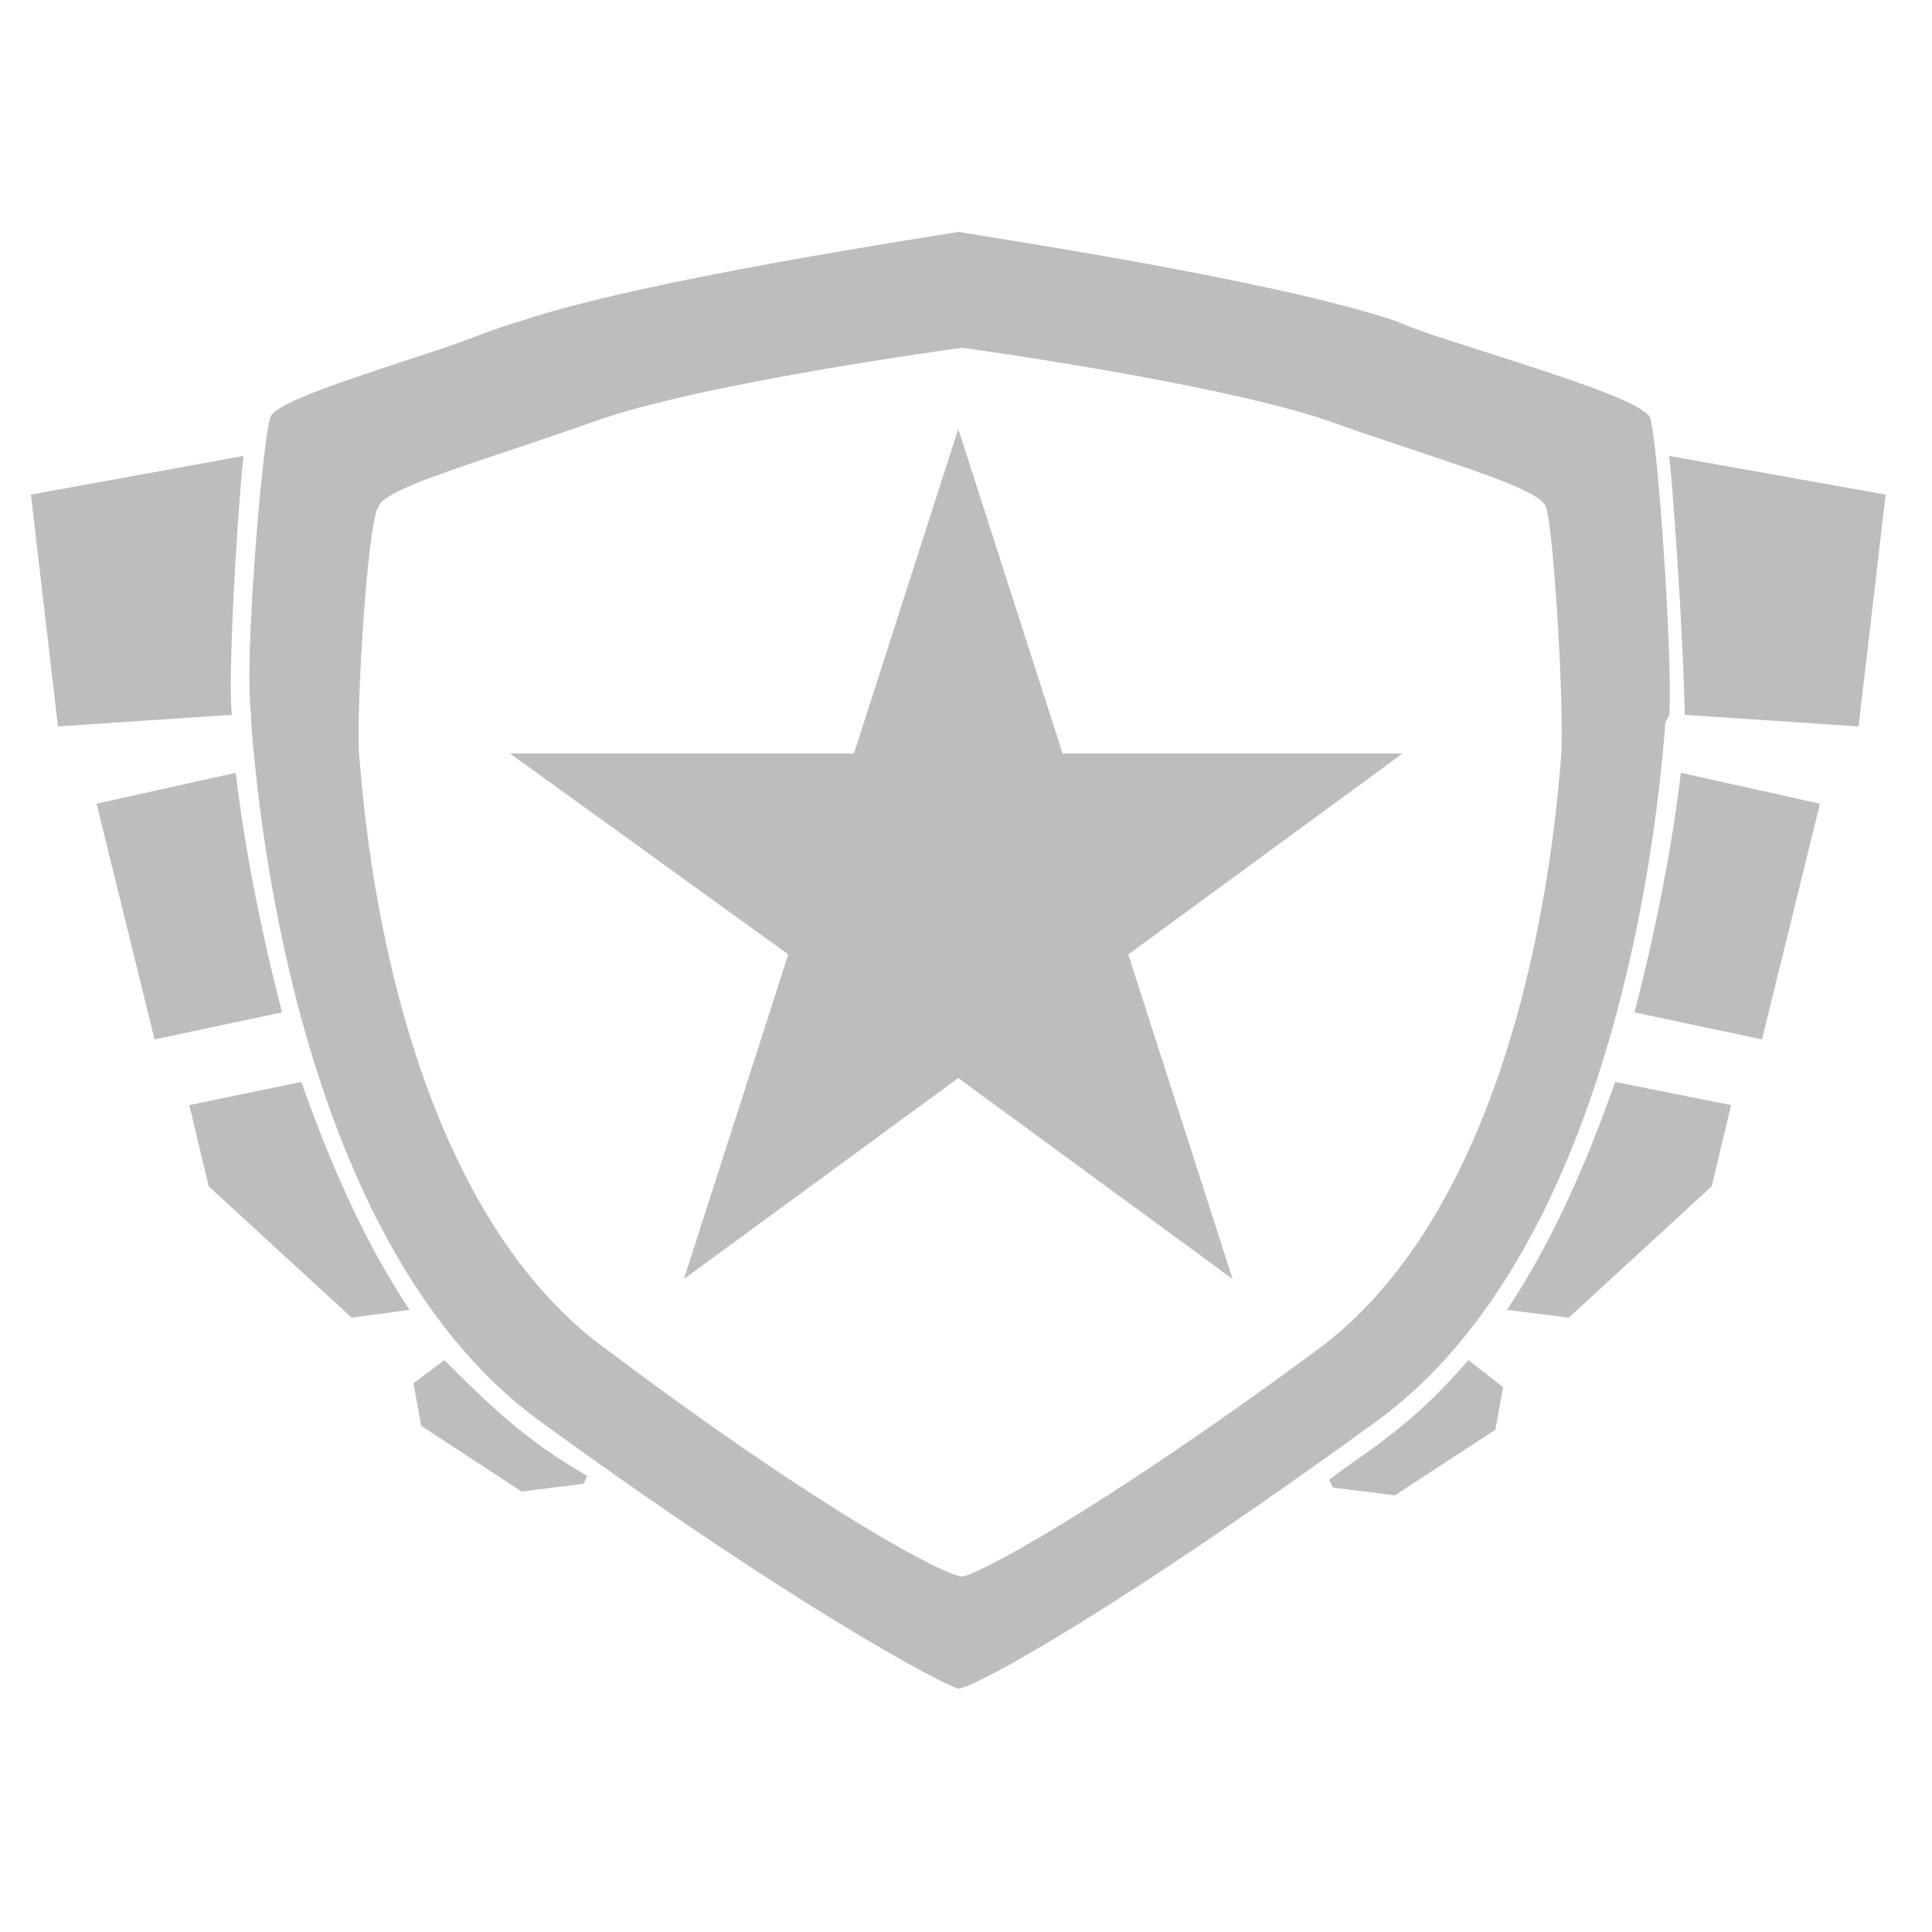
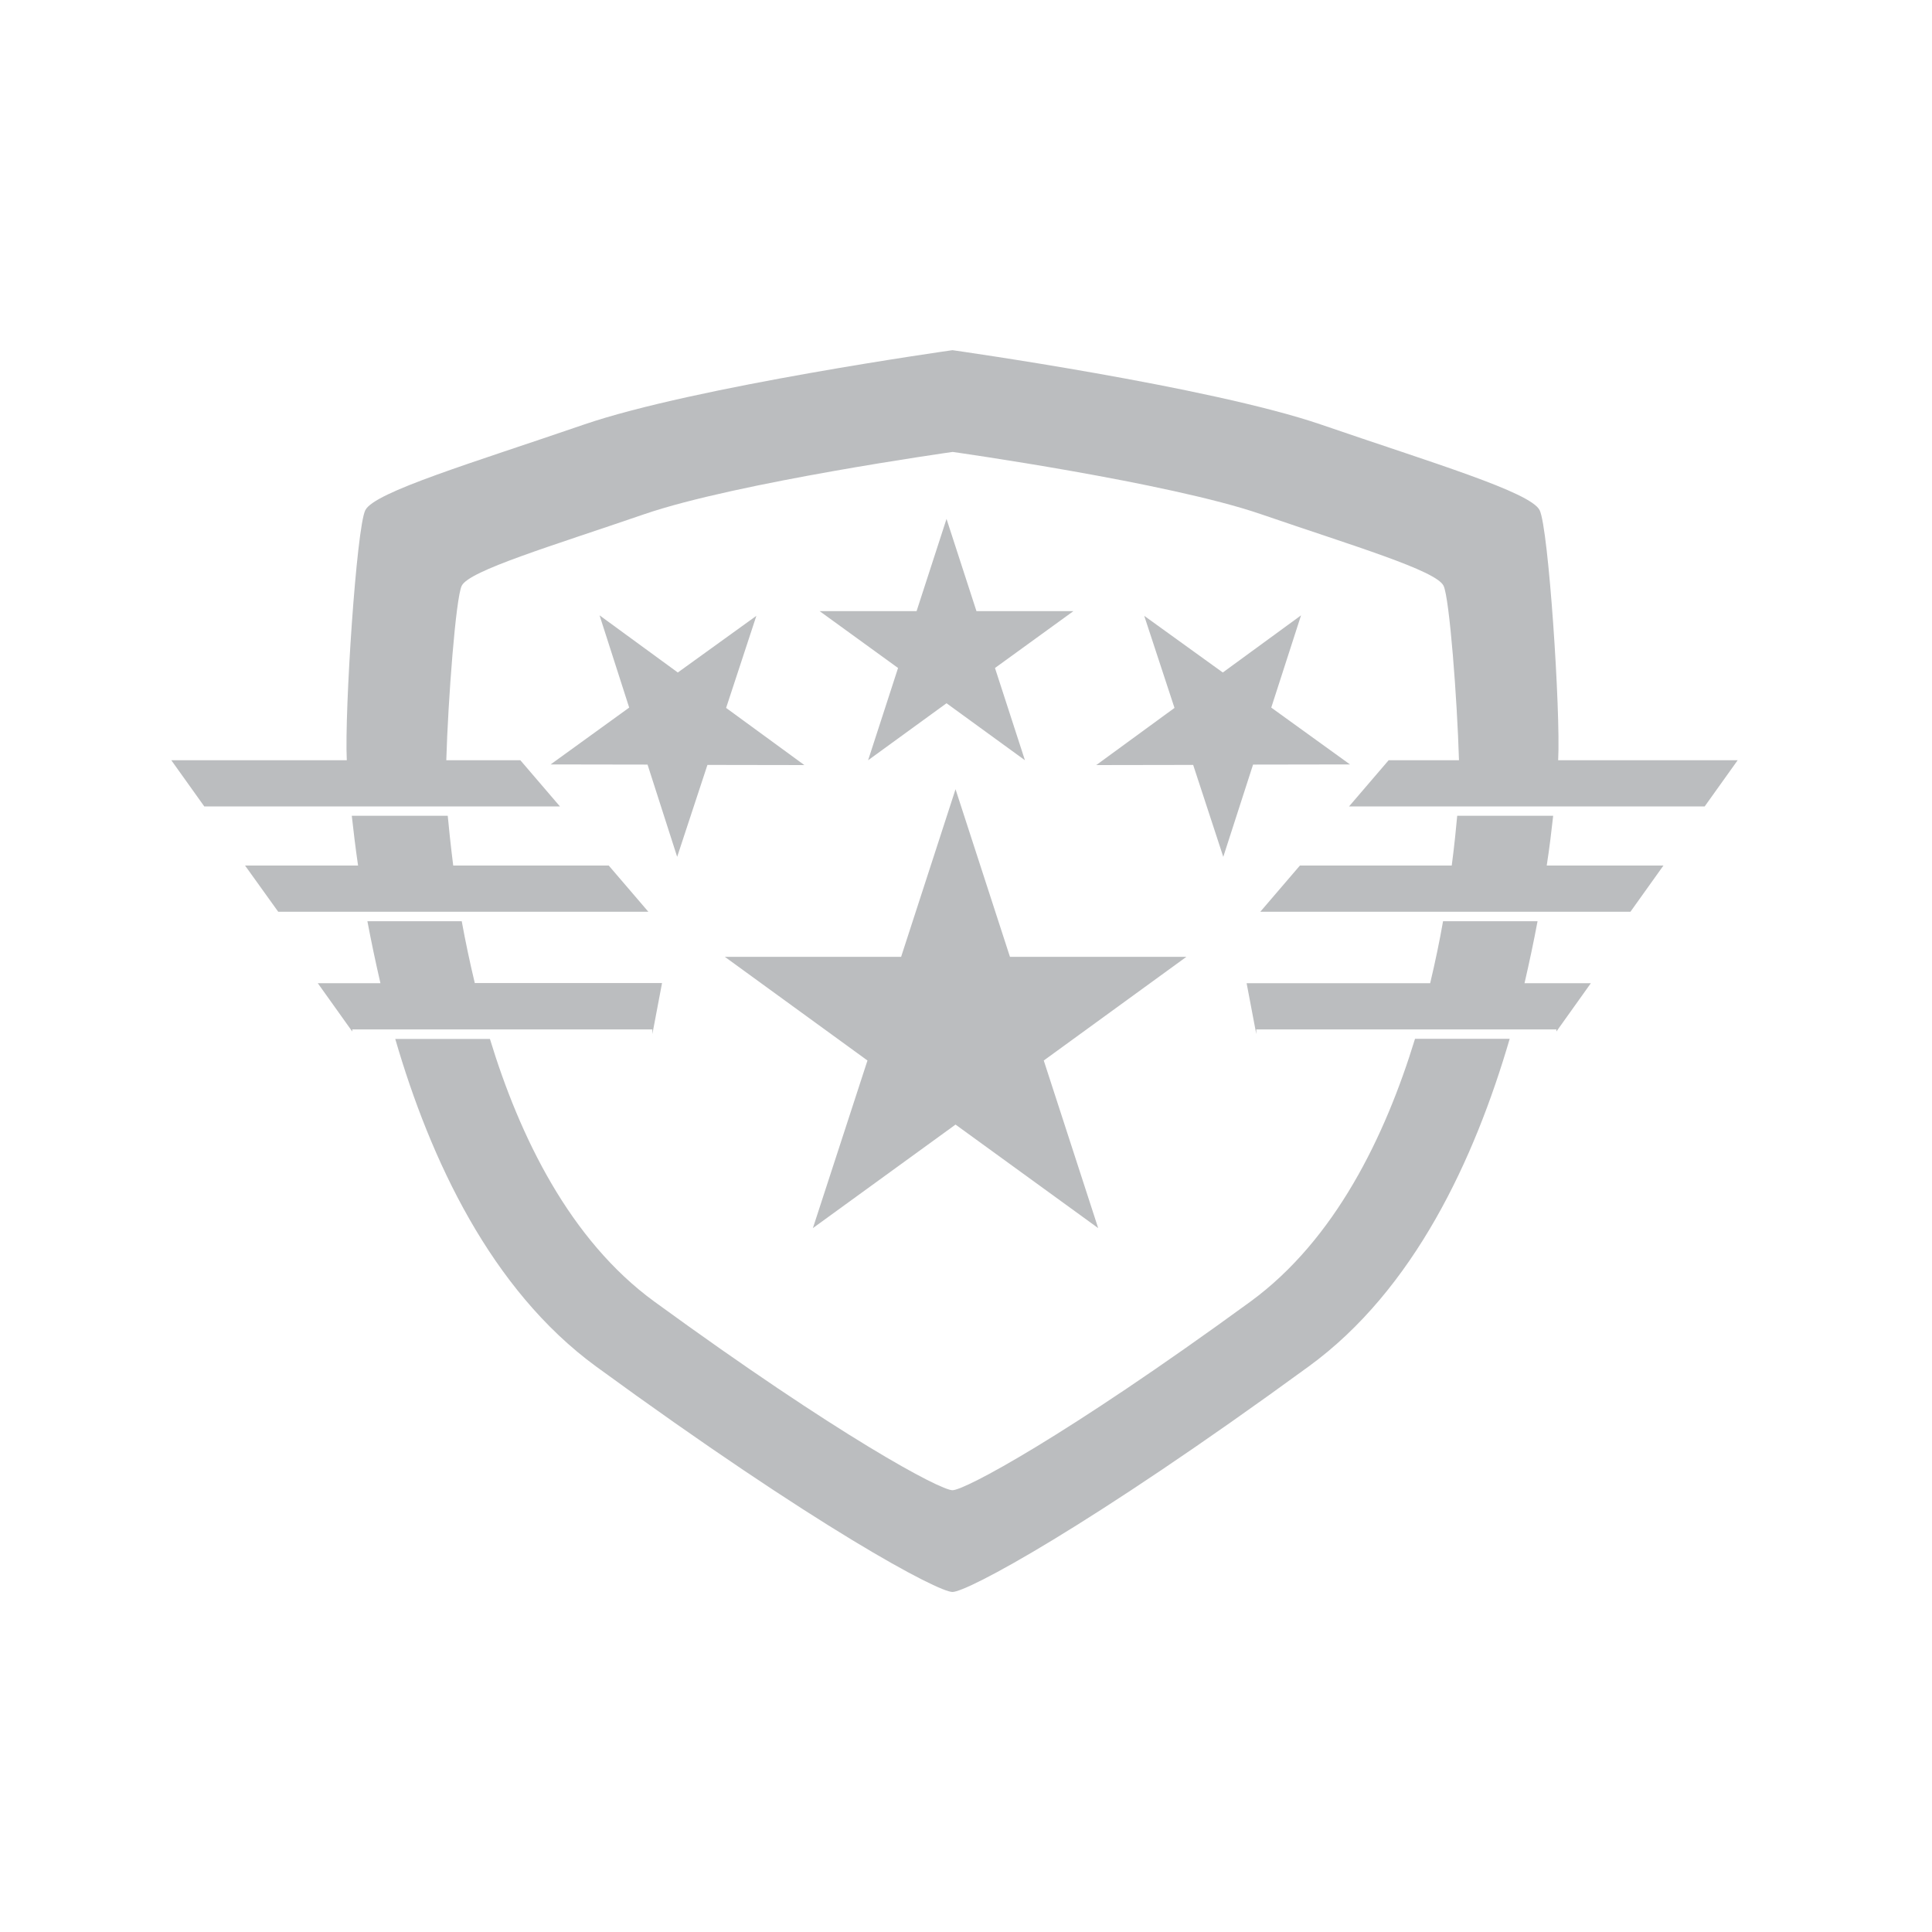
- <svg xmlns="http://www.w3.org/2000/svg" version="1.2" baseProfile="tiny" id="Layer_1" x="0px" y="0px" viewBox="0 0 50 50" xml:space="preserve">
+ <svg xmlns="http://www.w3.org/2000/svg" version="1.2" baseProfile="tiny" id="Layer_1" x="0px" y="0px" viewBox="0 0 1200 1200" xml:space="preserve">
  <style type="text/css">
	.level_icon{fill:#BBBDBF;}
</style>
  <g>
-     <polygon class="level_icon" points="24.8,11.1 27.5,19.5 36.3,19.5 29.2,24.7 31.9,33.1 24.8,27.9 17.7,33.1 20.4,24.7 13.2,19.5    22.1,19.5  " />
-     <g>
-       <path class="level_icon" d="M7.8,28l-2.9,0.6l0.5,2.1l3.7,3.4l1.5-0.2C9.4,32.1,8.5,30,7.8,28z" />
-       <path class="level_icon" d="M6.1,20l-3.6,0.8L4,26.9l3.3-0.7C6.7,23.9,6.3,21.7,6.1,20z" />
-       <path class="level_icon" d="M43.2,18.5c0.1-1.3-0.3-7.2-0.5-7.7c-0.2-0.4-2.4-1.1-4.6-1.8c-0.6-0.2-1.3-0.4-2-0.7    C32.8,7.2,25.3,6.1,24.8,6c-0.5,0.1-8,1.2-11.3,2.3c-0.7,0.2-1.4,0.5-2,0.7C9.4,9.7,7.1,10.4,7,10.8c-0.2,0.5-0.7,6.4-0.5,7.7    l0,0.2c0.3,4,1.7,13.9,7.5,18.1c6.6,4.8,10.4,6.8,10.8,6.9c0.4,0,4.2-2.1,10.8-6.9c5.8-4.2,7.2-14.1,7.5-18.1L43.2,18.5z     M40.4,19.6c-0.1,1-0.7,11.3-6.4,15.4c-5.7,4.2-8.8,5.8-9.1,5.8c-0.4,0-3.5-1.6-9.1-5.8C10,30.9,9.4,20.6,9.3,19.6    c-0.1-1,0.2-6.1,0.5-6.5c0.2-0.5,2.8-1.2,5.6-2.2c2.8-1,9.5-1.9,9.5-1.9s6.6,0.9,9.5,1.9c2.8,1,5.4,1.7,5.6,2.2    C40.2,13.5,40.5,18.5,40.4,19.6z" />
-       <path class="level_icon" d="M6.3,11.8l-5.5,1l0.7,6L6,18.5C5.9,17.6,6.1,13.8,6.3,11.8z" />
-       <path class="level_icon" d="M35.9,37.2c-0.5,0.4-1,0.7-1.5,1.1l0.1,0.2l1.6,0.2l2.6-1.7l0.2-1.1L38,35.2    C37.4,35.9,36.7,36.6,35.9,37.2z" />
-       <path class="level_icon" d="M13.7,37.2c-0.8-0.6-1.5-1.3-2.2-2l-0.8,0.6l0.2,1.1l2.6,1.7l1.6-0.2l0.1-0.2    C14.7,37.9,14.2,37.6,13.7,37.2z" />
-       <path class="level_icon" d="M43.2,11.8c0.2,2,0.4,5.8,0.4,6.7l4.5,0.3l0.7-6L43.2,11.8z" />
-       <path class="level_icon" d="M42.3,26.2l3.3,0.7l1.5-6.1L43.5,20C43.3,21.7,42.9,23.9,42.3,26.2z" />
-       <path class="level_icon" d="M39,33.9l1.6,0.2l3.7-3.4l0.5-2.1l-3-0.6C41.1,30,40.2,32.1,39,33.9z" />
-     </g>
+     <path fill-rule="evenodd" class="level_icon" d="M-3560.4,5819.3c2.4-21.2,2.4-45.1,0-63.4h265.1c-11.9,20.6-28.7,44.5-47.8,63.4   H-3560.4z" />
+     <path fill-rule="evenodd" class="level_icon" d="M-4064.4,5855.7c28.7,109.9,129,188.3,248.4,188.3c119.4,0,222.1-78.5,248.4-188.3   h200.6c-43,43-97.9,73.7-157.6,102.3c-59.7,97.9-167.2,164.8-291.4,164.8s-231.7-66.9-289-164.8c-62.1-28.7-117-59.4-160-102.3   H-4064.4z" />
+     <path fill-rule="evenodd" class="level_icon" d="M-4069.1,5755.9c-4.8,18.3-4.8,42.1,0,63.4h-219.7c-19.1-18.9-33.4-42.7-47.8-63.4   H-4069.1z" />
+     <path fill-rule="evenodd" class="level_icon" d="M-3266.6,5635.6c-2.4,31-7.2,54.7-19.1,80.9h-281.8c-26.3-109.9-129-188.4-248.4-188.4   c-119.4,0-219.7,78.5-248.4,188.4h-281.8c-9.6-26.3-16.7-49.9-19.1-80.9c0-11.9,9.6-19.1,19.1-19.1h238.8   c59.7-100.3,167.2-167.2,291.4-167.2s231.7,66.9,291.4,167.2h238.8C-3276.2,5616.5-3266.6,5623.7-3266.6,5635.6z" />
  </g>
+   <path fill-rule="evenodd" class="level_icon" d="M-3816,5564.9c-120.6,0-221.2,100.5-221.2,221.2c0,120.6,100.5,221.2,221.2,221.2  c122.9,0,221.2-100.5,221.2-221.2C-3594.8,5665.5-3693.1,5564.9-3816,5564.9z M-3730.8,5914.2l-85.2-61.9l-85.2,61.9l32.5-100.2  l-85.2-61.9h105.3l32.6-100.2l32.5,100.2h105.3l-85.2,61.9L-3730.8,5914.2z" />
+   <path class="level_icon" d="M-3867,3233" />
+   <polygon class="level_icon" points="-3792.5,4328.7 -3736.6,4500.9 -3555.7,4500.9 -3702.1,4607.1 -3646.1,4779.2 -3792.5,4672.9   -3938.9,4779.2 -3883,4607.1 -4029.4,4500.9 -3848.5,4500.9 " />
+   <path class="level_icon" d="M-4135.5,2258.4l-57.7,11.9l10.2,42.3l72.7,66.7l30.1-4.5C-4104.4,2339.4-4122.3,2298.9-4135.5,2258.4" />
+   <path class="level_icon" d="M-4168.6,2100l-72.2,15.5l30.2,120.9l64.5-13.8C-4158.2,2176.7-4165,2133.2-4168.6,2100" />
+   <path class="level_icon" d="M-3434.5,2070.3c2.3-24.9-6-143.3-10.6-152.6c-3.6-7.2-47.9-22.1-90.7-36.4c-12.6-4.2-26-8.7-39.7-13.4  c-64.2-22.1-212.5-43.6-223.1-45.1c-10.8,1.5-159,23-223.2,45.1c-13.6,4.7-27,9.2-39.6,13.4c-42.8,14.4-87,29.2-90.7,36.5  c-4.6,9.2-12.9,127.6-10.6,152.6l0.3,4.1c6.5,79.9,34.1,274.8,149.5,359c131.1,95.7,205.4,135.8,214.3,136.4  c8.8-0.6,83.1-40.7,214.2-136.4c115.4-84.2,143-279,149.5-359L-3434.5,2070.3z M-3489.5,2091.3c-1.9,20.3-13.9,223.8-126.7,306.1  c-112.8,82.3-173.9,114.7-181.3,114.7c-7.4,0-68.5-32.4-181.3-114.7c-112.9-82.3-124.9-285.8-126.7-306.1  c-1.8-20.3,4.6-120.3,9.2-129.5c4.6-9.3,54.6-24,111-43.5c56.4-19.4,187.8-37.9,187.8-37.9s131.3,18.5,187.7,37.9  c56.4,19.5,106.4,34.2,111,43.5C-3494.1,1971-3487.6,2070.9-3489.5,2091.3" />
+   <path class="level_icon" d="M-4164.3,1937.8l-108.6,19.5l14,118.2l87.6-5.1C-4172.8,2052.3-4169.1,1977.5-4164.3,1937.8" />
+   <path class="level_icon" d="M-3579.2,2440.4c-10.2,7.4-20,14.5-29.5,21.3l1.3,3.4l31.4,3l50.9-34.2l4.9-22l-16.3-11.5  C-3549.3,2415.3-3563.4,2428.8-3579.2,2440.4" />
+   <path class="level_icon" d="M-4018,2440.4c-15.9-11.6-30.1-25.2-42.9-40.3l-16.5,11.7l4.9,22l51,34.2l31.4-3l1.4-3.7  C-3998.2,2454.7-4007.9,2447.8-4018,2440.4" />
+   <path class="level_icon" d="M-3432.9,1937.6c4.8,39.6,8.5,114.5,7.1,132.8l88.9,5.1l14-118.2L-3432.9,1937.6z" />
+   <path class="level_icon" d="M-3451.1,2222.3l65.8,14.1l30.2-120.9l-73.5-15.8C-3432.3,2132.9-3439,2176.4-3451.1,2222.3" />
+   <path class="level_icon" d="M-3516.9,2374.6l31.3,4.7l72.7-66.7l10.2-42.3l-58.9-12.1C-3474.8,2298.6-3492.7,2339.3-3516.9,2374.6" />
+   <path class="level_icon" d="M-4135.5,1035.5l-57.7,11.9l10.2,42.3l72.7,66.7l30.1-4.5C-4104.4,1116.5-4122.3,1076-4135.5,1035.5" />
+   <path class="level_icon" d="M-4168.6,877.1l-72.2,15.5l30.2,120.9l64.5-13.8C-4158.2,953.8-4165,910.3-4168.6,877.1" />
+   <path class="level_icon" d="M-3434.5,847.4c2.3-24.9-6-143.3-10.6-152.6c-3.6-7.2-47.9-22.1-90.7-36.4c-12.6-4.2-26-8.7-39.7-13.4  c-64.2-22.1-212.5-43.6-223.1-45.1c-10.8,1.5-159,23-223.2,45.1c-13.6,4.7-27,9.2-39.6,13.4c-42.8,14.4-87,29.2-90.7,36.5  c-4.6,9.2-12.9,127.6-10.6,152.6l0.3,4.1c6.5,79.9,34.1,274.8,149.5,359c131.1,95.7,205.4,135.8,214.3,136.4  c8.8-0.6,83.1-40.7,214.2-136.4c115.4-84.2,143-279,149.5-359L-3434.5,847.4z M-3489.5,868.4c-1.9,20.3-13.9,223.8-126.7,306.1  c-112.8,82.3-173.9,114.7-181.3,114.7c-7.4,0-68.5-32.4-181.3-114.7c-112.9-82.3-124.9-285.8-126.7-306.1  c-1.8-20.3,4.6-120.3,9.2-129.5c4.6-9.3,54.6-24,111-43.5c56.4-19.4,187.8-37.9,187.8-37.9s131.3,18.5,187.7,37.9  c56.4,19.5,106.4,34.2,111,43.5C-3494.1,748.1-3487.6,848-3489.5,868.4" />
+   <path class="level_icon" d="M-4164.3,714.9l-108.6,19.5l14,118.2l87.6-5.1C-4172.8,829.4-4169.1,754.6-4164.3,714.9" />
+   <path class="level_icon" d="M-3579.2,1217.5c-10.2,7.4-20,14.5-29.5,21.3l1.3,3.4l31.4,3l50.9-34.2l4.9-22l-16.3-11.5  C-3549.3,1192.4-3563.4,1205.9-3579.2,1217.5" />
+   <path class="level_icon" d="M-4018,1217.5c-15.9-11.6-30.1-25.2-42.9-40.3l-16.5,11.7l4.9,22l51,34.2l31.4-3l1.4-3.7  C-3998.2,1231.8-4007.9,1224.9-4018,1217.5" />
+   <path class="level_icon" d="M-3432.9,714.7c4.8,39.6,8.5,114.5,7.1,132.8l88.9,5.1l14-118.2L-3432.9,714.7z" />
+   <path class="level_icon" d="M-3451.1,999.4l65.8,14.1l30.2-120.9l-73.5-15.8C-3432.3,910-3439,953.5-3451.1,999.4" />
+   <path class="level_icon" d="M-3516.9,1151.7l31.3,4.7l72.7-66.7l10.2-42.3l-58.9-12.1C-3474.8,1075.7-3492.7,1116.3-3516.9,1151.7" />
+   <path class="level_icon" d="M-4125.2,3437l-57.7,11.9l10.2,42.3l72.7,66.7l30.1-4.5C-4094.1,3518-4112,3477.5-4125.2,3437" />
+   <path class="level_icon" d="M-4158.3,3278.6l-72.2,15.5l30.2,120.9l64.5-13.8C-4147.9,3355.4-4154.7,3311.8-4158.3,3278.6" />
+   <path class="level_icon" d="M-3424.2,3248.9c2.3-24.9-6-143.3-10.6-152.6c-3.6-7.2-47.9-22.1-90.7-36.4c-12.6-4.2-26-8.7-39.7-13.4  c-64.2-22.1-212.5-43.6-223.1-45.1c-10.8,1.5-159,23-223.2,45.1c-13.6,4.7-27,9.2-39.6,13.4c-42.8,14.4-87,29.2-90.7,36.5  c-4.6,9.2-12.9,127.6-10.6,152.6l0.3,4.1c6.5,79.9,34.1,274.8,149.5,359c131.1,95.7,205.4,135.8,214.3,136.4  c8.8-0.6,83.1-40.7,214.2-136.4c115.4-84.2,143-279,149.5-359L-3424.2,3248.9z M-3479.1,3269.9c-1.9,20.3-13.9,223.8-126.7,306.1  c-112.8,82.3-173.9,114.7-181.3,114.7c-7.4,0-68.5-32.4-181.3-114.7c-112.9-82.3-124.9-285.8-126.7-306.1  c-1.8-20.3,4.6-120.3,9.2-129.5c4.6-9.3,54.6-24,111-43.5c56.4-19.4,187.8-37.9,187.8-37.9s131.3,18.5,187.7,37.9  c56.4,19.5,106.4,34.2,111,43.5C-3483.7,3149.6-3477.3,3249.6-3479.1,3269.9" />
+   <path class="level_icon" d="M-4154,3116.4l-108.6,19.5l14,118.2l87.6-5.1C-4162.5,3230.9-4158.8,3156.1-4154,3116.4" />
+   <path class="level_icon" d="M-3568.9,3619c-10.2,7.4-20,14.5-29.5,21.3l1.3,3.4l31.4,3l50.9-34.2l4.9-22l-16.3-11.5  C-3538.9,3593.9-3553.1,3607.5-3568.9,3619" />
+   <path class="level_icon" d="M-4007.7,3619c-15.9-11.6-30.1-25.2-42.9-40.3l-16.5,11.7l4.9,22l51,34.2l31.4-3l1.4-3.7  C-3987.9,3633.4-3997.6,3626.4-4007.7,3619" />
+   <path class="level_icon" d="M-3422.6,3116.2c4.8,39.6,8.5,114.5,7.1,132.8l88.9,5.1l14-118.2L-3422.6,3116.2z" />
+   <path class="level_icon" d="M-3440.8,3400.9l65.8,14.1l30.2-120.9l-73.5-15.8C-3421.9,3311.5-3428.6,3355.1-3440.8,3400.9" />
+   <path class="level_icon" d="M-3506.6,3553.2l31.3,4.7l72.7-66.7l10.2-42.3l-58.9-12.1C-3464.5,3477.2-3482.4,3517.9-3506.6,3553.2" />
+   <path class="level_icon" d="M-4125.2,4658.3l-57.7,11.9l10.2,42.3l72.7,66.7l30.1-4.5C-4094.1,4739.4-4112,4698.9-4125.2,4658.3" />
+   <path class="level_icon" d="M-4158.3,4500l-72.2,15.5l30.2,120.9l64.5-13.8C-4147.9,4576.7-4154.7,4533.1-4158.3,4500" />
+   <path class="level_icon" d="M-3424.2,4470.3c2.3-24.9-6-143.3-10.6-152.6c-3.6-7.2-47.9-22.1-90.7-36.4c-12.6-4.2-26-8.7-39.7-13.4  c-64.2-22.1-212.5-43.6-223.1-45.1c-10.8,1.5-159,23-223.2,45.1c-13.6,4.7-27,9.2-39.6,13.4c-42.8,14.4-87,29.2-90.7,36.5  c-4.6,9.2-12.9,127.6-10.6,152.6l0.3,4.1c6.5,79.9,34.1,274.8,149.5,359c131.1,95.7,205.4,135.8,214.3,136.4  c8.8-0.6,83.1-40.7,214.2-136.4c115.4-84.2,143-279,149.5-359L-3424.2,4470.3z M-3479.1,4491.3c-1.9,20.3-13.9,223.8-126.7,306.1  c-112.8,82.3-173.9,114.7-181.3,114.7c-7.4,0-68.5-32.4-181.3-114.7c-112.9-82.3-124.9-285.8-126.7-306.1  c-1.8-20.3,4.6-120.3,9.2-129.5c4.6-9.3,54.6-24,111-43.5c56.4-19.4,187.8-37.9,187.8-37.9s131.3,18.5,187.7,37.9  c56.4,19.5,106.4,34.2,111,43.5C-3483.7,4371-3477.3,4470.9-3479.1,4491.3" />
+   <path class="level_icon" d="M-4154,4337.8l-108.6,19.5l14,118.2l87.6-5.1C-4162.5,4452.2-4158.8,4377.5-4154,4337.8" />
+   <path class="level_icon" d="M-3568.9,4840.4c-10.2,7.4-20,14.5-29.5,21.3l1.3,3.4l31.4,3l50.9-34.2l4.9-22l-16.3-11.5  C-3538.9,4815.3-3553.1,4828.8-3568.9,4840.4" />
+   <path class="level_icon" d="M-4007.7,4840.4c-15.9-11.6-30.1-25.2-42.9-40.3l-16.5,11.7l4.9,22l51,34.2l31.4-3l1.4-3.7  C-3987.9,4854.7-3997.6,4847.7-4007.7,4840.4" />
+   <path class="level_icon" d="M-3422.6,4337.5c4.8,39.6,8.5,114.5,7.1,132.8l88.9,5.1l14-118.2L-3422.6,4337.5z" />
+   <path class="level_icon" d="M-3440.8,4622.3l65.8,14.1l30.2-120.9l-73.5-15.8C-3421.9,4532.9-3428.6,4576.4-3440.8,4622.3" />
+   <path class="level_icon" d="M-3506.6,4774.5l31.3,4.7l72.7-66.7l10.2-42.3l-58.9-12.1C-3464.5,4698.6-3482.4,4739.2-3506.6,4774.5" />
+   <path class="level_icon" d="M-3798.6,819.9c-65.8,0-119.2,53.4-119.2,119.2c0,65.8,53.4,119.2,119.2,119.2  c65.8,0,119.2-53.4,119.2-119.2C-3679.4,873.3-3732.8,819.9-3798.6,819.9z M-3798.6,1049.4c-60.8,0-110.2-49.4-110.2-110.2  c0-60.8,49.4-110.2,110.2-110.2c60.8,0,110.2,49.4,110.2,110.2C-3688.4,999.9-3737.8,1049.4-3798.6,1049.4z" />
+   <path class="level_icon" d="M-3798.6,847.5c-50.5,0-91.6,41.1-91.6,91.7c0,50.5,41.1,91.6,91.6,91.6c50.5,0,91.7-41.1,91.7-91.6  C-3706.9,888.6-3748.1,847.5-3798.6,847.5z" />
+   <path class="level_icon" d="M-3940.7,1996c-63.8,0-115.6,51.8-115.6,115.7c0,63.9,51.8,115.6,115.6,115.6c63.9,0,115.7-51.8,115.7-115.6  C-3825.1,2047.7-3876.9,1996-3940.7,1996z M-3940.7,2218.5c-59,0-106.9-48-106.9-106.9c0-59,48-106.9,106.9-106.9  c59,0,107,48,107,106.9C-3833.8,2170.6-3881.8,2218.5-3940.7,2218.5z" />
+   <path class="level_icon" d="M-3940.7,2022.7c-49,0-88.9,39.9-88.9,88.9c0,49,39.9,88.9,88.9,88.9c49,0,88.9-39.9,88.9-88.9  C-3851.8,2062.6-3891.7,2022.7-3940.7,2022.7z" />
+   <path class="level_icon" d="M-3655.3,1996c-63.8,0-115.6,51.8-115.6,115.7c0,63.9,51.8,115.6,115.6,115.6c63.9,0,115.7-51.8,115.7-115.6  C-3539.6,2047.7-3591.4,1996-3655.3,1996z M-3655.3,2218.5c-59,0-106.9-48-106.9-106.9c0-59,48-106.9,106.9-106.9  c59,0,107,48,107,106.9C-3548.3,2170.6-3596.3,2218.5-3655.3,2218.5z" />
+   <path class="level_icon" d="M-3655.3,2022.7c-49,0-88.9,39.9-88.9,88.9c0,49,39.9,88.9,88.9,88.9c49,0,88.9-39.9,88.9-88.9  C-3566.3,2062.6-3606.2,2022.7-3655.3,2022.7z" />
+   <path class="level_icon" d="M-3655.5,3117.3c-63.8,0-115.6,51.8-115.6,115.7c0,63.9,51.8,115.6,115.6,115.6  c63.9,0,115.7-51.8,115.7-115.6C-3539.8,3169.1-3591.6,3117.3-3655.5,3117.3z M-3655.5,3339.9c-59,0-106.9-48-106.9-106.9  c0-59,48-106.9,106.9-106.9c59,0,107,48,107,106.9C-3548.6,3292-3596.5,3339.9-3655.5,3339.9z" />
+   <path class="level_icon" d="M-3655.5,3144.1c-49,0-88.9,39.9-88.9,88.9c0,49,39.9,88.9,88.9,88.9c49,0,88.9-39.9,88.9-88.9  C-3566.6,3184-3606.5,3144.1-3655.5,3144.1z" />
+   <path class="level_icon" d="M-3921.2,3117.3c-63.8,0-115.6,51.8-115.6,115.7c0,63.9,51.8,115.6,115.6,115.6  c63.9,0,115.7-51.8,115.7-115.6C-3805.5,3169.1-3857.3,3117.3-3921.2,3117.3z M-3921.1,3339.9c-59,0-106.9-48-106.9-106.9  c0-59,48-106.9,106.9-106.9c59,0,107,48,107,106.9C-3814.2,3292-3862.2,3339.9-3921.1,3339.9z" />
+   <path class="level_icon" d="M-3921.1,3144.1c-49,0-88.9,39.9-88.9,88.9c0,49,39.9,88.9,88.9,88.9c49,0,88.9-39.9,88.9-88.9  C-3832.2,3184-3872.1,3144.1-3921.1,3144.1z" />
+   <path class="level_icon" d="M-3788.3,3367.9c-63.8,0-115.6,51.8-115.6,115.7c0,63.9,51.8,115.6,115.6,115.6  c63.9,0,115.7-51.8,115.7-115.6C-3672.7,3419.7-3724.4,3367.9-3788.3,3367.9z M-3788.3,3590.5c-59,0-106.9-48-106.9-106.9  c0-59,48-106.9,106.9-106.9c59,0,107,48,107,106.9C-3681.4,3542.5-3729.3,3590.5-3788.3,3590.5z" />
+   <path class="level_icon" d="M-3788.3,3394.6c-49,0-88.9,39.9-88.9,88.9c0,49,39.9,88.9,88.9,88.9c49,0,88.9-39.9,88.9-88.9  C-3699.4,3434.5-3739.3,3394.6-3788.3,3394.6z" />
+   <g>
+     <path class="level_icon" d="M-4004.5-596.6c-20.9,28.1-54.5,38.2-54.5,38.2s0.3-35.6,21.3-63.7c20.9-28.1,54.5-38.1,54.5-38.1   S-3983.6-624.6-4004.5-596.6z" />
+     <path class="level_icon" d="M-4035.1-511.6c-34.3,5-65.1-12-65.1-12s24.9-25,59.2-30c34.3-4.9,65.1,12,65.1,12   S-4000.8-516.6-4035.1-511.6z" />
+     <path class="level_icon" d="M-4103.8-438.6c-30.4,17.1-65.1,12.3-65.1,12.3s14.6-32.4,44.9-49.4c30.3-17,65-12.3,65-12.3   S-4073.5-455.6-4103.8-438.6z" />
+     <path class="level_icon" d="M-4147.2-330.1c-21.4,27.7-55.2,37.1-55.2,37.1s1-35.5,22.4-63.2c21.4-27.7,55.1-37.1,55.1-37.1   S-4125.8-357.8-4147.2-330.1z" />
+     <path class="level_icon" d="M-4143.4-215.6c-8.9,34.1-36.3,56.2-36.3,56.2s-12.9-33.1-3.9-67.1c8.9-34.1,36.3-56.2,36.3-56.2   S-4134.5-249.6-4143.4-215.6z" />
+     <path class="level_icon" d="M-4104.3-121.2c6.2,34.7-9.3,66.6-9.3,66.6s-25.5-24.3-31.7-59c-6.2-34.7,9.3-66.6,9.3-66.6   S-4110.5-155.9-4104.3-121.2z" />
+     <path class="level_icon" d="M-4040.3-60.2c15.4,31.6,9.2,66.6,9.2,66.6s-31.1-16.2-46.5-47.8c-15.3-31.6-9.2-66.6-9.2-66.6   S-4055.6-91.9-4040.3-60.2z" />
+     <path class="level_icon" d="M-3950.2-14.8C-3925.4,9.9-3920,45-3920,45s-34.6-4.8-59.4-29.5c-24.7-24.6-30.3-59.8-30.3-59.8   S-3974.9-39.4-3950.2-14.8z" />
+     <path class="level_icon" d="M-4174.5-422.2c0.7,35.2-19.6,64.2-19.6,64.2s-21.4-28.2-22.1-63.4c-0.7-35.2,19.6-64.2,19.6-64.2   S-4175.1-457.5-4174.5-422.2z" />
+     <path class="level_icon" d="M-4210.2-278c17.9,30.2,14.7,65.5,14.7,65.5s-32.4-13.5-50.3-43.6c-17.9-30.2-14.6-65.6-14.6-65.6   S-4228.1-308.2-4210.2-278z" />
+     <path class="level_icon" d="M-4186.9-153.7c28.1,20.6,38.7,54.5,38.7,54.5s-35,0.5-63.1-20.2c-28.1-20.6-38.7-54.5-38.7-54.5   S-4215-174.4-4186.9-153.7z" />
+     <path class="level_icon" d="M-4113.3-43.8c33.5,9.1,55.2,37,55.2,37s-32.5,13.1-66,4c-33.5-9.1-55.3-36.9-55.3-36.9   S-4146.8-52.9-4113.3-43.8z" />
+     <path class="level_icon" d="M-4039.4,14.8c34.6-2.2,63.9,17.1,63.9,17.1s-26.7,22.9-61.3,25.2c-34.6,2.2-64-17.1-64-17.1   S-4073.9,17-4039.4,14.8z" />
+     <path class="level_icon" d="M-3942.6,58.2c33-10.6,66.1,0.9,66.1,0.9s-20.5,28.8-53.5,39.5c-33,10.7-66.1-0.8-66.1-0.8   S-3975.7,68.9-3942.6,58.2z" />
+     <path class="level_icon" d="M-4106.2-526c-10.8,33.5-39.4,54-39.4,54s-11-33.8-0.2-67.2c10.8-33.5,39.4-54,39.4-54   S-4095.4-559.4-4106.2-526z" />
+     <path class="level_icon" d="M-3844.7,23.8c-28.3-20.4-63.3-19.6-63.3-19.6s10.9,33.8,39.2,54.1c28.3,20.3,63.3,19.6,63.3,19.6   S-3816.4,44.1-3844.7,23.8z" />
+     <path class="level_icon" d="M-3606.5-596.6c20.9,28.1,54.5,38.2,54.5,38.2s-0.3-35.6-21.2-63.7c-20.9-28.1-54.5-38.1-54.5-38.1   S-3627.3-624.6-3606.5-596.6z" />
+     <path class="level_icon" d="M-3575.8-511.6c34.3,5,65-12,65-12s-24.9-25-59.2-30c-34.3-4.9-65.1,12-65.1,12S-3610.1-516.6-3575.8-511.6   z" />
+     <path class="level_icon" d="M-3507.2-438.6c30.4,17.1,65,12.3,65,12.3s-14.6-32.4-44.9-49.4c-30.3-17-65-12.3-65-12.3   S-3537.5-455.6-3507.2-438.6z" />
+     <path class="level_icon" d="M-3463.8-330.1c21.4,27.7,55.1,37.1,55.1,37.1s-1-35.5-22.4-63.2c-21.4-27.7-55.1-37.1-55.1-37.1   S-3485.2-357.8-3463.8-330.1z" />
+     <path class="level_icon" d="M-3467.6-215.6c8.9,34.1,36.3,56.2,36.3,56.2s12.8-33.1,3.9-67.1c-8.9-34.1-36.3-56.2-36.3-56.2   S-3476.5-249.6-3467.6-215.6z" />
+     <path class="level_icon" d="M-3506.7-121.2c-6.2,34.7,9.3,66.6,9.3,66.6s25.5-24.3,31.7-59c6.2-34.7-9.3-66.6-9.3-66.6   S-3500.5-155.9-3506.7-121.2z" />
+     <path class="level_icon" d="M-3570.7-60.2c-15.4,31.6-9.2,66.6-9.2,66.6s31.1-16.2,46.5-47.8c15.3-31.6,9.2-66.6,9.2-66.6   S-3555.3-91.9-3570.7-60.2z" />
+     <path class="level_icon" d="M-3660.8-14.8C-3685.5,9.9-3691,45-3691,45s34.6-4.8,59.4-29.5c24.7-24.6,30.3-59.8,30.3-59.8   S-3636-39.4-3660.8-14.8z" />
+     <path class="level_icon" d="M-3436.5-422.2c-0.7,35.2,19.6,64.2,19.6,64.2s21.4-28.2,22.1-63.4c0.7-35.2-19.7-64.2-19.7-64.2   S-3435.8-457.5-3436.5-422.2z" />
+     <path class="level_icon" d="M-3400.8-278c-17.9,30.2-14.7,65.5-14.7,65.5s32.4-13.5,50.3-43.6c17.9-30.2,14.6-65.6,14.6-65.6   S-3382.9-308.2-3400.8-278z" />
+     <path class="level_icon" d="M-3424.1-153.7c-28.1,20.6-38.7,54.5-38.7,54.5s35,0.5,63.1-20.2c28.1-20.6,38.7-54.5,38.7-54.5   S-3396-174.4-3424.1-153.7z" />
+     <path class="level_icon" d="M-3497.7-43.8c-33.5,9.1-55.2,37-55.2,37s32.5,13.1,66,4c33.5-9.1,55.3-36.9,55.3-36.9   S-3464.2-52.9-3497.7-43.8z" />
+     <path class="level_icon" d="M-3571.6,14.8c-34.6-2.2-63.9,17.1-63.9,17.1s26.7,22.9,61.3,25.2c34.6,2.2,64-17.1,64-17.1   S-3537,17-3571.6,14.8z" />
+     <path class="level_icon" d="M-3668.3,58.2c-33.1-10.6-66.1,0.9-66.1,0.9s20.4,28.8,53.5,39.5c33,10.7,66.1-0.8,66.1-0.8   S-3635.3,68.9-3668.3,58.2z" />
+     <path class="level_icon" d="M-3504.8-526c10.8,33.5,39.4,54,39.4,54s11-33.8,0.2-67.2c-10.8-33.5-39.4-54-39.4-54   S-3515.6-559.4-3504.8-526z" />
+     <path class="level_icon" d="M-3766.3,23.8C-3738,3.4-3703,4.2-3703,4.2s-10.9,33.8-39.2,54.1c-28.3,20.3-63.2,19.6-63.2,19.6   S-3794.6,44.1-3766.3,23.8z" />
+     <path class="level_icon" d="M-3924.4,216.4c-1,0-1.9-0.3-2.8-0.8c-2.5-1.5-3.4-4.9-1.8-7.5c1-1.6,24.4-40.6,75.1-76.3   c50.2-35.3,84.6-50.3,86.1-50.9c2.7-1.2,5.9,0.1,7,2.9c1.1,2.8-0.1,6-2.9,7.1c-0.4,0.1-35,15.2-84.1,49.8   c-48.6,34.3-71.7,72.6-72,73C-3920.8,215.4-3922.6,216.4-3924.4,216.4z" />
+     <path class="level_icon" d="M-3686.5,216.4c-1.8,0-3.6-0.9-4.6-2.6c-0.2-0.4-23.3-38.7-72-73c-49.2-34.6-83.8-49.6-84.1-49.8   c-2.7-1.2-4-4.4-2.9-7.1c1.2-2.8,4.3-4.1,7-2.9c1.5,0.6,35.9,15.5,86.1,50.9c50.7,35.7,74.1,74.7,75.1,76.3   c1.5,2.6,0.7,5.9-1.8,7.5C-3684.6,216.1-3685.6,216.4-3686.5,216.4z" />
+     <path class="level_icon" d="M-3807.7-551.4c-147,0-266.3,119.3-266.3,266.4c0,147.1,119.3,266.4,266.3,266.4   c147.2,0,266.5-119.3,266.5-266.4C-3541.2-432.1-3660.5-551.4-3807.7-551.4z M-3807.6-38.6c-135.8,0-246.3-110.5-246.3-246.3   c0-135.8,110.5-246.4,246.3-246.4c135.8,0,246.4,110.5,246.4,246.4C-3561.3-149.1-3671.8-38.6-3807.6-38.6z" />
+     <path class="level_icon" d="M-3807.6-521.3c-130.3,0-236.3,106.1-236.3,236.4c0,130.3,106,236.3,236.3,236.3   c130.3,0,236.4-106,236.4-236.3C-3571.3-415.3-3677.3-521.3-3807.6-521.3z M-3710.6-215.4h-193.9v-130.9l42.5,38l54.5-85l54.5,85   l42.4-38V-215.4z" />
+   </g>
+   <path class="level_icon" d="M955,572.2h-58.7c-2.1,12.1-4.8,25-8,38.5h-114l6,31.6v-2.9h186.4v1.3l21.4-30h-41.2  C950,597.3,952.7,584.5,955,572.2" />
+   <path class="level_icon" d="M964.7,506.7h-59.6c-0.7,7.5-1.7,18.1-3.4,30.9h-94.3l-24.6,28.7h229.9l20.5-28.7h-72.5  C962.5,526.1,963.7,515.7,964.7,506.7" />
+   <path class="level_icon" d="M776.6,808.5c-115.2,84-177.5,117.1-185,117.1c-7.6,0-69.8-33.1-185.1-117.1  c-52.7-38.4-83.8-102.8-102.2-163.2h-58.8c21.7,74.7,59.4,155.7,124.8,203.5C508,949.3,582.6,988.8,591.6,988.8  c9,0,83.6-39.6,221.3-140.1c65.5-47.7,103-128.8,124.8-203.5h-58.8C860.4,705.7,829.3,770,776.6,808.5" />
+   <path class="level_icon" d="M967.8,472.2c1.6-30-6-144.4-11.5-155.3c-5.6-11.3-66.6-29.4-135.5-53.1c-68.9-23.7-229.2-46.3-229.2-46.3  s-160.4,22.6-229.2,46.3c-68.9,23.7-129.9,41.8-135.5,53.1c-5.5,10.9-13,125.3-11.5,155.3h-109l20.5,28.7h220.9l-24.6-28.7h-46  c1.1-37.5,5.9-101,9.6-108.4c4.7-9.4,55.7-24.6,113.3-44.4c57.6-19.8,191.6-38.7,191.6-38.7s134.1,18.9,191.6,38.7  c57.6,19.8,108.6,34.9,113.3,44.4c3.7,7.4,8.5,70.8,9.6,108.4h-43.7l-24.6,28.7h220.9l20.5-28.7H967.8z" />
+   <path class="level_icon" d="M172.8,566.3h229.9l-24.6-28.7h-96.6c-1.6-12.8-2.7-23.4-3.4-30.9h-59.6c1,8.9,2.2,19.3,3.9,30.9h-70.2  L172.8,566.3z" />
+   <path class="level_icon" d="M286.8,572.2h-58.6c2.3,12.2,5,25.1,8.1,38.5h-38.9l21.4,30v-1.3h186.4v2.9l6-31.7H294.9  C291.7,597.2,289,584.3,286.8,572.2" />
+   <polygon class="level_icon" points="593.5,490.2 627.3,594.3 736.9,594.3 648.3,658.7 682.1,762.8 593.5,698.5 504.9,762.8 538.8,658.7   450.2,594.3 559.7,594.3 " />
+   <polygon class="level_icon" points="808.1,382.2 789.6,439.5 838.5,474.8 778.3,474.9 759.8,532.2 741.1,475.1 680.9,475.2 729.5,439.7   710.7,382.5 759.5,417.7 " />
+   <polygon class="level_icon" points="372.4,382.2 390.8,439.5 342,474.8 402.2,474.9 420.6,532.2 439.4,475.1 499.6,475.2 451,439.7   469.8,382.5 421,417.7 " />
+   <polygon class="level_icon" points="587.9,322.3 606.5,379.6 666.7,379.6 618,414.9 636.6,472.2 587.9,436.8 539.2,472.2 557.8,414.9   509.1,379.6 569.3,379.6 " />
</svg>
